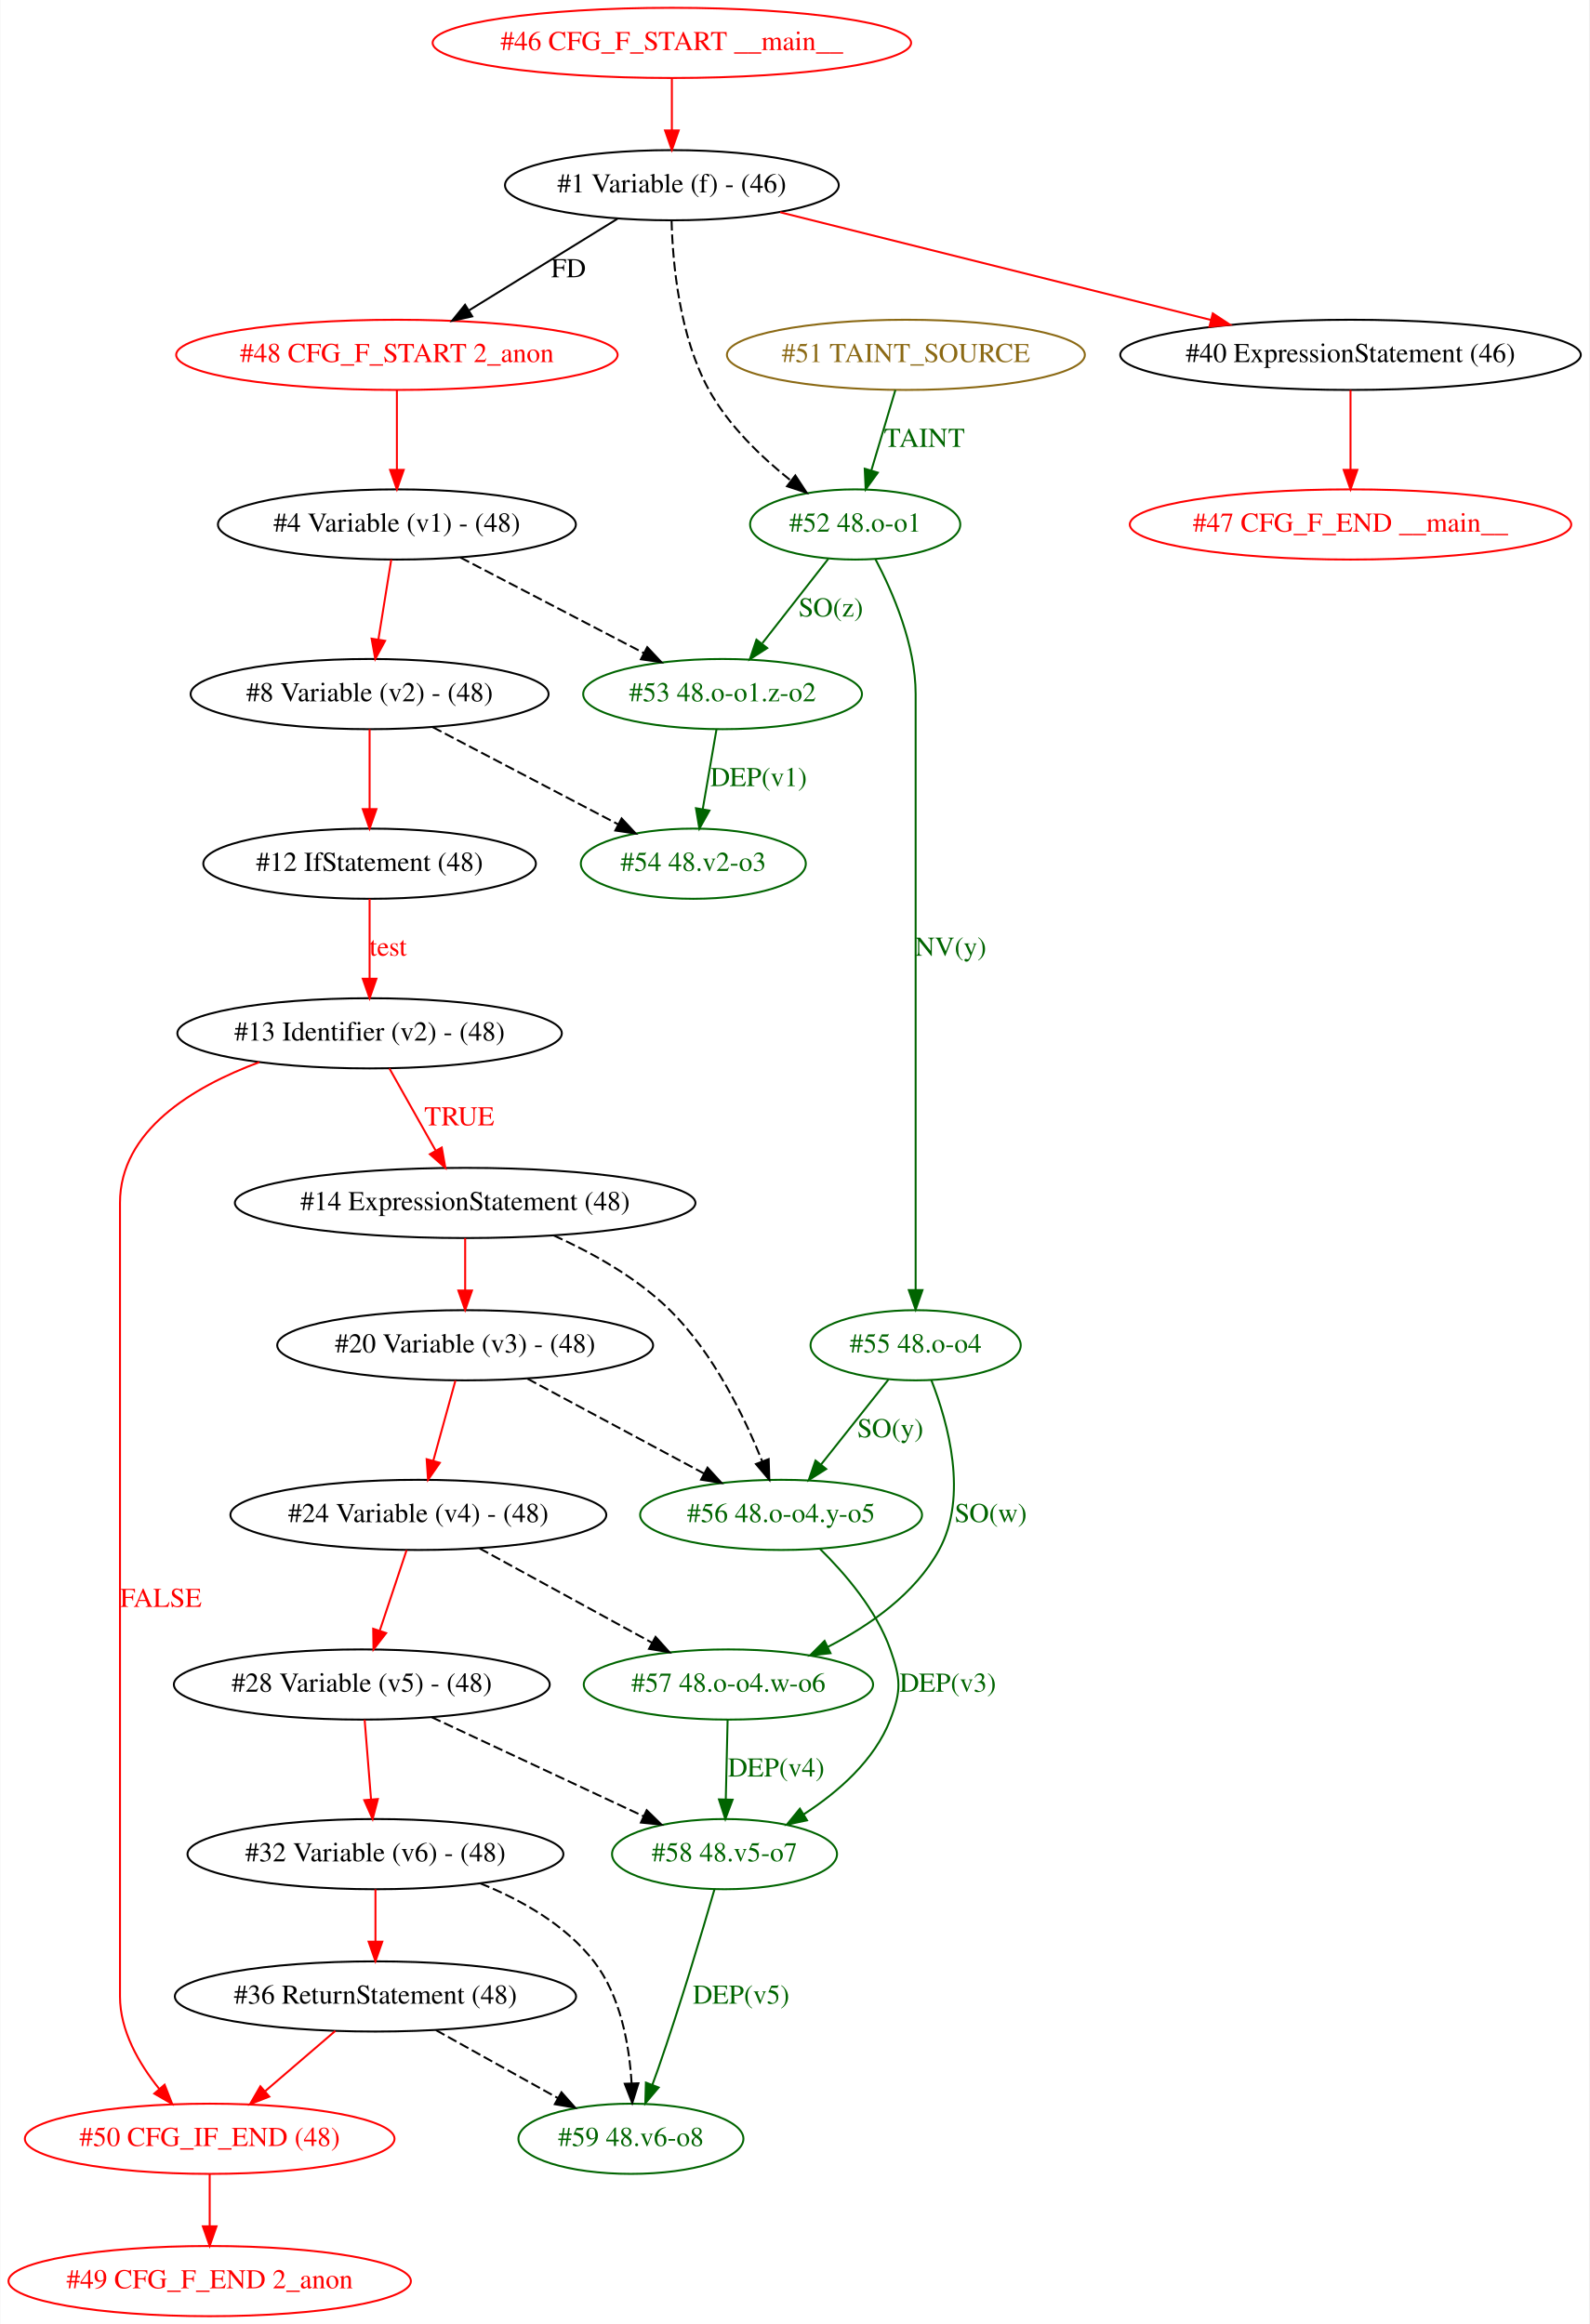
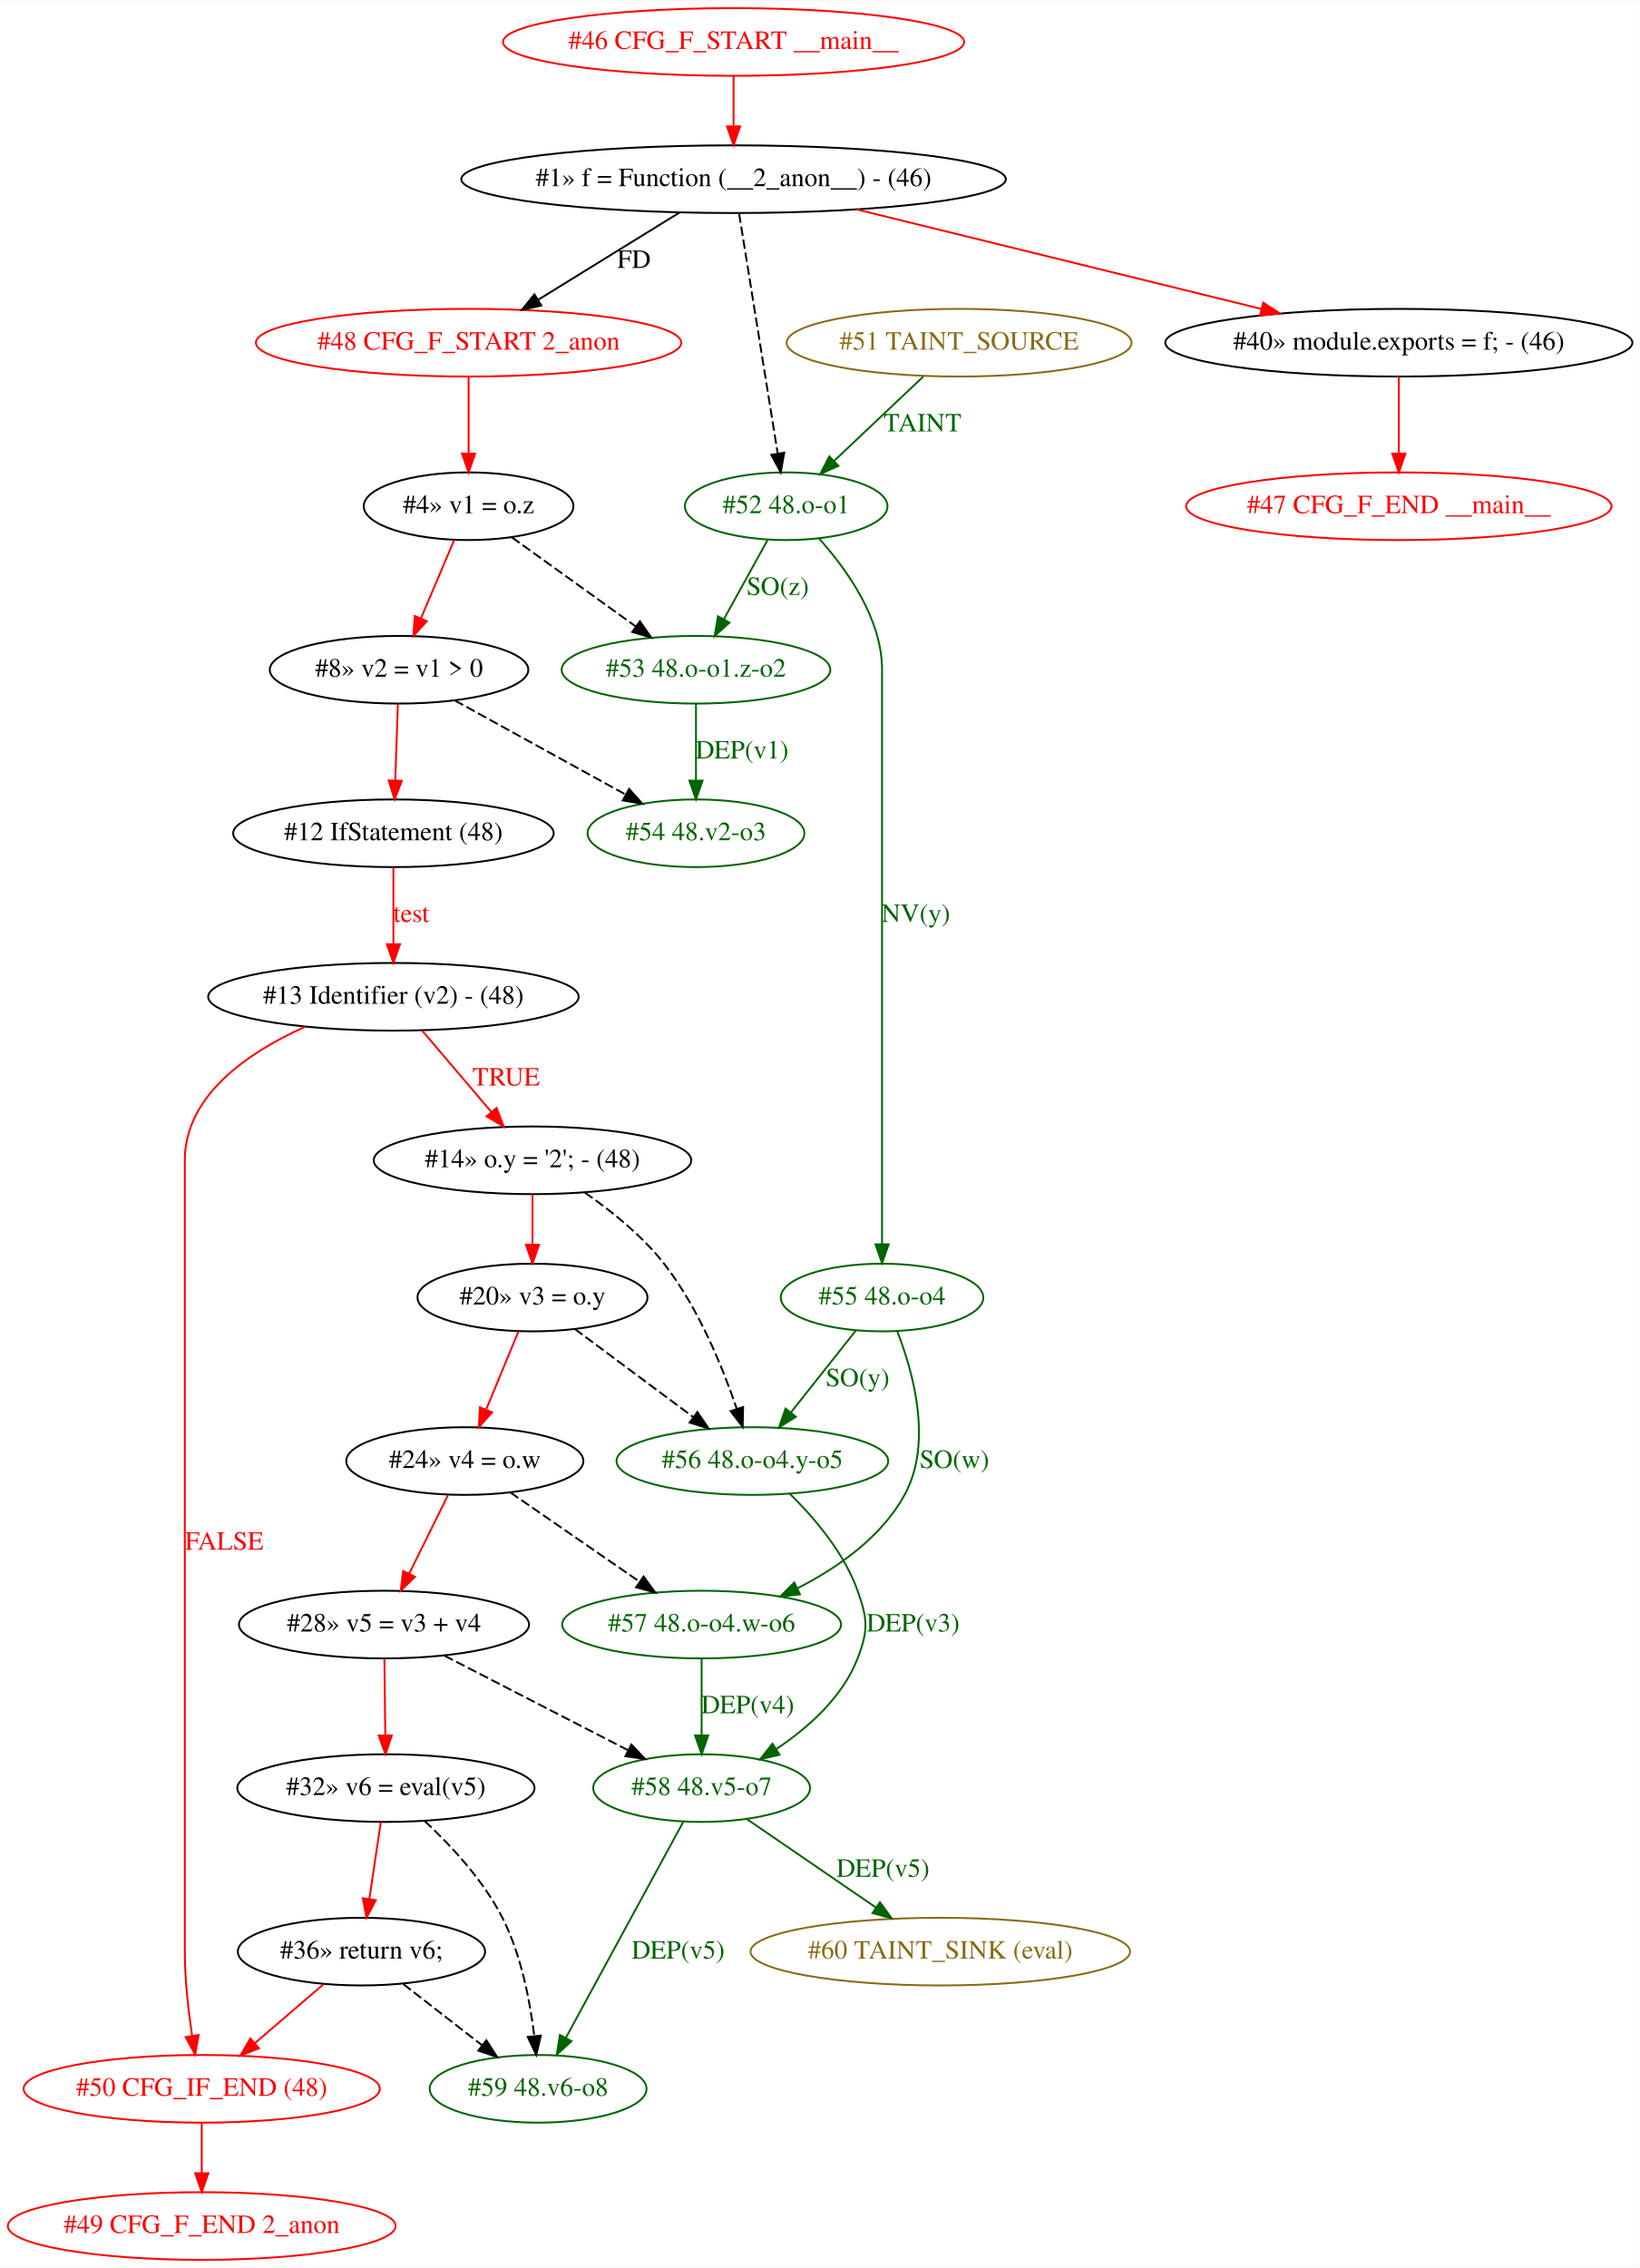
- <svg xmlns="http://www.w3.org/2000/svg" width="815pt" height="1192pt" viewBox="0.00 0.00 814.63 1192.00">
-   <g id="graph0" class="graph" transform="scale(1 1) rotate(0) translate(4 1188)">
-     <polygon fill="#ffffff" stroke="transparent" points="-4,4 -4,-1188 810.63,-1188 810.63,4 -4,4" />
+ <svg xmlns="http://www.w3.org/2000/svg" width="872pt" height="1206pt" viewBox="0.00 0.00 872.48 1206.00">
+   <g id="graph0" class="graph" transform="scale(1 1) rotate(0) translate(4 1202)">
+     <polygon fill="#ffffff" stroke="transparent" points="-4,4 -4,-1202 868.48,-1202 868.48,4 -4,4" />
    <g id="node1" class="node">
-       <ellipse fill="none" stroke="#ff0000" cx="340.341" cy="-1166" rx="122.678" ry="18" />
-       <text text-anchor="middle" x="340.341" y="-1162.3" font-family="Times,serif" font-size="14.00" fill="#ff0000">#46 CFG_F_START __main__</text>
+       <ellipse fill="none" stroke="#ff0000" cx="386.341" cy="-1180" rx="122.678" ry="18" />
+       <text text-anchor="middle" x="386.341" y="-1176.3" font-family="Times,serif" font-size="14.00" fill="#ff0000">#46 CFG_F_START __main__</text>
    </g>
    <g id="node2" class="node">
-       <ellipse fill="none" stroke="#000000" cx="340.341" cy="-1093" rx="85.585" ry="18" />
-       <text text-anchor="middle" x="340.341" y="-1089.3" font-family="Times,serif" font-size="14.00" fill="#000000">#1 Variable (f) - (46)</text>
+       <ellipse fill="none" stroke="#000000" cx="386.341" cy="-1107" rx="144.874" ry="18" />
+       <text text-anchor="middle" x="386.341" y="-1103.3" font-family="Times,serif" font-size="14.00" fill="#000000">#1» f = Function (__2_anon__) - (46)</text>
    </g>
    <g id="edge1" class="edge">
-       <path fill="none" stroke="#ff0000" d="M340.341,-1147.955C340.341,-1139.883 340.341,-1130.176 340.341,-1121.182" />
-       <polygon fill="#ff0000" stroke="#ff0000" points="343.841,-1121.09 340.341,-1111.09 336.841,-1121.09 343.841,-1121.09" />
+       <path fill="none" stroke="#ff0000" d="M386.341,-1161.955C386.341,-1153.883 386.341,-1144.176 386.341,-1135.182" />
+       <polygon fill="#ff0000" stroke="#ff0000" points="389.841,-1135.09 386.341,-1125.09 382.841,-1135.09 389.841,-1135.09" />
    </g>
    <g id="node3" class="node">
-       <ellipse fill="none" stroke="#ff0000" cx="199.341" cy="-1006" rx="113.18" ry="18" />
-       <text text-anchor="middle" x="199.341" y="-1002.3" font-family="Times,serif" font-size="14.00" fill="#ff0000">#48 CFG_F_START 2_anon</text>
+       <ellipse fill="none" stroke="#ff0000" cx="245.341" cy="-1020" rx="113.18" ry="18" />
+       <text text-anchor="middle" x="245.341" y="-1016.3" font-family="Times,serif" font-size="14.00" fill="#ff0000">#48 CFG_F_START 2_anon</text>
    </g>
    <g id="edge4" class="edge">
-       <path fill="none" stroke="#000000" d="M312.484,-1075.812C290.707,-1062.375 260.235,-1043.573 236.401,-1028.867" />
-       <polygon fill="#000000" stroke="#000000" points="237.971,-1025.723 227.623,-1023.451 234.295,-1031.68 237.971,-1025.723" />
-       <text text-anchor="middle" x="287.341" y="-1045.8" font-family="Times,serif" font-size="14.00" fill="#000000">FD</text>
+       <path fill="none" stroke="#000000" d="M357.467,-1089.184C335.749,-1075.784 305.819,-1057.316 282.344,-1042.832" />
+       <polygon fill="#000000" stroke="#000000" points="284.042,-1039.767 273.694,-1037.495 280.367,-1045.724 284.042,-1039.767" />
+       <text text-anchor="middle" x="333.341" y="-1059.8" font-family="Times,serif" font-size="14.00" fill="#000000">FD</text>
    </g>
    <g id="node6" class="node">
-       <ellipse fill="none" stroke="#006400" cx="434.341" cy="-919" rx="53.891" ry="18" />
-       <text text-anchor="middle" x="434.341" y="-915.3" font-family="Times,serif" font-size="14.00" fill="#006400">#52 48.o-o1</text>
+       <ellipse fill="none" stroke="#006400" cx="414.341" cy="-933" rx="53.891" ry="18" />
+       <text text-anchor="middle" x="414.341" y="-929.3" font-family="Times,serif" font-size="14.00" fill="#006400">#52 48.o-o1</text>
    </g>
    <g id="edge6" class="edge">
-       <path fill="none" stroke="#000000" stroke-dasharray="5,2" d="M340.193,-1074.754C340.762,-1052.841 344.159,-1015.592 359.341,-988 369.416,-969.689 386.162,-953.585 401.277,-941.551" />
-       <polygon fill="#000000" stroke="#000000" points="403.639,-944.151 409.454,-935.295 399.385,-938.591 403.639,-944.151" />
+       <path fill="none" stroke="#000000" stroke-dasharray="5,2" d="M389.284,-1088.708C394.171,-1058.344 403.99,-997.323 409.779,-961.346" />
+       <polygon fill="#000000" stroke="#000000" points="413.303,-961.476 411.437,-951.047 406.392,-960.364 413.303,-961.476" />
    </g>
    <g id="node7" class="node">
-       <ellipse fill="none" stroke="#000000" cx="688.341" cy="-1006" rx="118.079" ry="18" />
-       <text text-anchor="middle" x="688.341" y="-1002.3" font-family="Times,serif" font-size="14.00" fill="#000000">#40 ExpressionStatement (46)</text>
+       <ellipse fill="none" stroke="#000000" cx="740.341" cy="-1020" rx="124.278" ry="18" />
+       <text text-anchor="middle" x="740.341" y="-1016.3" font-family="Times,serif" font-size="14.00" fill="#000000">#40» module.exports = f; - (46)</text>
    </g>
    <g id="edge5" class="edge">
-       <path fill="none" stroke="#ff0000" d="M395.867,-1079.118C455.735,-1064.151 551.238,-1040.276 616.72,-1023.905" />
-       <polygon fill="#ff0000" stroke="#ff0000" points="617.705,-1027.267 626.558,-1021.446 616.007,-1020.476 617.705,-1027.267" />
+       <path fill="none" stroke="#ff0000" d="M452.096,-1090.84C513.115,-1075.844 603.798,-1053.557 667.105,-1037.999" />
+       <polygon fill="#ff0000" stroke="#ff0000" points="668.146,-1041.347 677.022,-1035.562 666.475,-1034.549 668.146,-1041.347" />
    </g>
    <g id="node4" class="node">
-       <ellipse fill="none" stroke="#000000" cx="199.341" cy="-919" rx="91.784" ry="18" />
-       <text text-anchor="middle" x="199.341" y="-915.3" font-family="Times,serif" font-size="14.00" fill="#000000">#4 Variable (v1) - (48)</text>
+       <ellipse fill="none" stroke="#000000" cx="245.341" cy="-933" rx="55.79" ry="18" />
+       <text text-anchor="middle" x="245.341" y="-929.3" font-family="Times,serif" font-size="14.00" fill="#000000">#4» v1 = o.z</text>
    </g>
    <g id="edge2" class="edge">
-       <path fill="none" stroke="#ff0000" d="M199.341,-987.973C199.341,-976.192 199.341,-960.561 199.341,-947.158" />
-       <polygon fill="#ff0000" stroke="#ff0000" points="202.841,-947.003 199.341,-937.003 195.841,-947.003 202.841,-947.003" />
+       <path fill="none" stroke="#ff0000" d="M245.341,-1001.973C245.341,-990.192 245.341,-974.561 245.341,-961.158" />
+       <polygon fill="#ff0000" stroke="#ff0000" points="248.841,-961.003 245.341,-951.003 241.841,-961.003 248.841,-961.003" />
    </g>
    <g id="node8" class="node">
-       <ellipse fill="none" stroke="#000000" cx="185.341" cy="-832" rx="91.784" ry="18" />
-       <text text-anchor="middle" x="185.341" y="-828.3" font-family="Times,serif" font-size="14.00" fill="#000000">#8 Variable (v2) - (48)</text>
+       <ellipse fill="none" stroke="#000000" cx="208.341" cy="-846" rx="68.788" ry="18" />
+       <text text-anchor="middle" x="208.341" y="-842.3" font-family="Times,serif" font-size="14.00" fill="#000000">#8» v2 = v1 &gt; 0</text>
    </g>
    <g id="edge7" class="edge">
-       <path fill="none" stroke="#ff0000" d="M196.44,-900.973C194.544,-889.192 192.029,-873.561 189.872,-860.158" />
-       <polygon fill="#ff0000" stroke="#ff0000" points="193.282,-859.32 188.238,-850.003 186.371,-860.432 193.282,-859.32" />
+       <path fill="none" stroke="#ff0000" d="M237.674,-914.973C232.565,-902.958 225.752,-886.94 219.979,-873.365" />
+       <polygon fill="#ff0000" stroke="#ff0000" points="223.132,-871.836 215.997,-864.003 216.69,-874.576 223.132,-871.836" />
    </g>
    <g id="node9" class="node">
-       <ellipse fill="none" stroke="#006400" cx="366.341" cy="-832" rx="71.487" ry="18" />
-       <text text-anchor="middle" x="366.341" y="-828.3" font-family="Times,serif" font-size="14.00" fill="#006400">#53 48.o-o1.z-o2</text>
+       <ellipse fill="none" stroke="#006400" cx="366.341" cy="-846" rx="71.487" ry="18" />
+       <text text-anchor="middle" x="366.341" y="-842.3" font-family="Times,serif" font-size="14.00" fill="#006400">#53 48.o-o1.z-o2</text>
    </g>
    <g id="edge8" class="edge">
-       <path fill="none" stroke="#000000" stroke-dasharray="5,2" d="M231.937,-902.019C258.831,-888.008 297.12,-868.061 325.955,-853.039" />
-       <polygon fill="#000000" stroke="#000000" points="327.707,-856.073 334.959,-848.349 324.473,-849.865 327.707,-856.073" />
+       <path fill="none" stroke="#000000" stroke-dasharray="5,2" d="M268.385,-916.431C287.067,-902.999 313.605,-883.917 334.348,-869.003" />
+       <polygon fill="#000000" stroke="#000000" points="336.48,-871.781 342.556,-863.102 332.393,-866.098 336.48,-871.781" />
    </g>
    <g id="node5" class="node">
-       <ellipse fill="none" stroke="#8b6914" cx="460.341" cy="-1006" rx="91.784" ry="18" />
-       <text text-anchor="middle" x="460.341" y="-1002.3" font-family="Times,serif" font-size="14.00" fill="#8b6914">#51 TAINT_SOURCE</text>
+       <ellipse fill="none" stroke="#8b6914" cx="506.341" cy="-1020" rx="91.784" ry="18" />
+       <text text-anchor="middle" x="506.341" y="-1016.3" font-family="Times,serif" font-size="14.00" fill="#8b6914">#51 TAINT_SOURCE</text>
    </g>
    <g id="edge3" class="edge">
-       <path fill="none" stroke="#006400" d="M454.954,-987.973C451.398,-976.075 446.669,-960.251 442.637,-946.761" />
-       <polygon fill="#006400" stroke="#006400" points="445.938,-945.582 439.721,-937.003 439.231,-947.587 445.938,-945.582" />
-       <text text-anchor="middle" x="469.841" y="-958.8" font-family="Times,serif" font-size="14.00" fill="#006400">TAINT</text>
+       <path fill="none" stroke="#006400" d="M487.278,-1001.973C473.564,-989.004 454.917,-971.371 439.91,-957.18" />
+       <polygon fill="#006400" stroke="#006400" points="442.111,-954.443 432.44,-950.115 437.301,-959.529 442.111,-954.443" />
+       <text text-anchor="middle" x="486.841" y="-972.8" font-family="Times,serif" font-size="14.00" fill="#006400">TAINT</text>
    </g>
    <g id="edge9" class="edge">
-       <path fill="none" stroke="#006400" d="M420.58,-901.394C410.874,-888.977 397.709,-872.133 386.78,-858.15" />
-       <polygon fill="#006400" stroke="#006400" points="389.23,-855.602 380.315,-849.878 383.715,-859.912 389.23,-855.602" />
-       <text text-anchor="middle" x="421.841" y="-871.8" font-family="Times,serif" font-size="14.00" fill="#006400">SO(z)</text>
+       <path fill="none" stroke="#006400" d="M404.395,-914.973C397.702,-902.842 388.757,-886.629 381.221,-872.97" />
+       <polygon fill="#006400" stroke="#006400" points="384.169,-871.068 376.274,-864.003 378.04,-874.45 384.169,-871.068" />
+       <text text-anchor="middle" x="409.841" y="-885.8" font-family="Times,serif" font-size="14.00" fill="#006400">SO(z)</text>
    </g>
    <g id="node10" class="node">
-       <ellipse fill="none" stroke="#006400" cx="465.341" cy="-498" rx="53.891" ry="18" />
-       <text text-anchor="middle" x="465.341" y="-494.3" font-family="Times,serif" font-size="14.00" fill="#006400">#55 48.o-o4</text>
+       <ellipse fill="none" stroke="#006400" cx="465.341" cy="-512" rx="53.891" ry="18" />
+       <text text-anchor="middle" x="465.341" y="-508.3" font-family="Times,serif" font-size="14.00" fill="#006400">#55 48.o-o4</text>
    </g>
    <g id="edge10" class="edge">
-       <path fill="none" stroke="#006400" d="M444.663,-901.325C453.681,-884.192 465.341,-857.174 465.341,-832 465.341,-832 465.341,-832 465.341,-571 465.341,-556.3 465.341,-539.934 465.341,-526.43" />
-       <polygon fill="#006400" stroke="#006400" points="468.841,-526.3 465.341,-516.3 461.841,-526.3 468.841,-526.3" />
-       <text text-anchor="middle" x="483.341" y="-697.8" font-family="Times,serif" font-size="14.00" fill="#006400">NV(y)</text>
+       <path fill="none" stroke="#006400" d="M431.892,-915.732C446.645,-899.307 465.341,-873.138 465.341,-846 465.341,-846 465.341,-846 465.341,-585 465.341,-570.3 465.341,-553.934 465.341,-540.43" />
+       <polygon fill="#006400" stroke="#006400" points="468.841,-540.3 465.341,-530.3 461.841,-540.3 468.841,-540.3" />
+       <text text-anchor="middle" x="483.341" y="-711.8" font-family="Times,serif" font-size="14.00" fill="#006400">NV(y)</text>
    </g>
    <g id="node11" class="node">
-       <ellipse fill="none" stroke="#ff0000" cx="688.341" cy="-919" rx="113.18" ry="18" />
-       <text text-anchor="middle" x="688.341" y="-915.3" font-family="Times,serif" font-size="14.00" fill="#ff0000">#47 CFG_F_END __main__</text>
+       <ellipse fill="none" stroke="#ff0000" cx="740.341" cy="-933" rx="113.18" ry="18" />
+       <text text-anchor="middle" x="740.341" y="-929.3" font-family="Times,serif" font-size="14.00" fill="#ff0000">#47 CFG_F_END __main__</text>
    </g>
    <g id="edge11" class="edge">
-       <path fill="none" stroke="#ff0000" d="M688.341,-987.973C688.341,-976.192 688.341,-960.561 688.341,-947.158" />
-       <polygon fill="#ff0000" stroke="#ff0000" points="691.841,-947.003 688.341,-937.003 684.841,-947.003 691.841,-947.003" />
+       <path fill="none" stroke="#ff0000" d="M740.341,-1001.973C740.341,-990.192 740.341,-974.561 740.341,-961.158" />
+       <polygon fill="#ff0000" stroke="#ff0000" points="743.841,-961.003 740.341,-951.003 736.841,-961.003 743.841,-961.003" />
    </g>
    <g id="node12" class="node">
-       <ellipse fill="none" stroke="#000000" cx="185.341" cy="-745" rx="85.285" ry="18" />
-       <text text-anchor="middle" x="185.341" y="-741.3" font-family="Times,serif" font-size="14.00" fill="#000000">#12 IfStatement (48)</text>
+       <ellipse fill="none" stroke="#000000" cx="205.341" cy="-759" rx="85.285" ry="18" />
+       <text text-anchor="middle" x="205.341" y="-755.3" font-family="Times,serif" font-size="14.00" fill="#000000">#12 IfStatement (48)</text>
    </g>
    <g id="edge12" class="edge">
-       <path fill="none" stroke="#ff0000" d="M185.341,-813.973C185.341,-802.192 185.341,-786.561 185.341,-773.158" />
-       <polygon fill="#ff0000" stroke="#ff0000" points="188.841,-773.003 185.341,-763.003 181.841,-773.003 188.841,-773.003" />
+       <path fill="none" stroke="#ff0000" d="M207.719,-827.973C207.313,-816.192 206.774,-800.561 206.312,-787.158" />
+       <polygon fill="#ff0000" stroke="#ff0000" points="209.804,-786.877 205.962,-777.003 202.808,-787.118 209.804,-786.877" />
    </g>
    <g id="node13" class="node">
-       <ellipse fill="none" stroke="#006400" cx="351.341" cy="-745" rx="57.69" ry="18" />
-       <text text-anchor="middle" x="351.341" y="-741.3" font-family="Times,serif" font-size="14.00" fill="#006400">#54 48.v2-o3</text>
+       <ellipse fill="none" stroke="#006400" cx="366.341" cy="-759" rx="57.69" ry="18" />
+       <text text-anchor="middle" x="366.341" y="-755.3" font-family="Times,serif" font-size="14.00" fill="#006400">#54 48.v2-o3</text>
    </g>
    <g id="edge13" class="edge">
-       <path fill="none" stroke="#000000" stroke-dasharray="5,2" d="M217.741,-815.019C244.986,-800.74 283.993,-780.297 312.829,-765.184" />
-       <polygon fill="#000000" stroke="#000000" points="314.574,-768.221 321.807,-760.479 311.325,-762.021 314.574,-768.221" />
+       <path fill="none" stroke="#000000" stroke-dasharray="5,2" d="M238.059,-829.636C263.76,-815.485 301.046,-794.954 328.802,-779.67" />
+       <polygon fill="#000000" stroke="#000000" points="330.748,-782.594 337.82,-774.705 327.372,-776.462 330.748,-782.594" />
    </g>
    <g id="edge14" class="edge">
-       <path fill="none" stroke="#006400" d="M363.233,-813.973C361.202,-802.192 358.507,-786.561 356.196,-773.158" />
-       <polygon fill="#006400" stroke="#006400" points="359.593,-772.263 354.445,-763.003 352.695,-773.453 359.593,-772.263" />
-       <text text-anchor="middle" x="384.841" y="-784.8" font-family="Times,serif" font-size="14.00" fill="#006400">DEP(v1)</text>
+       <path fill="none" stroke="#006400" d="M366.341,-827.973C366.341,-816.192 366.341,-800.561 366.341,-787.158" />
+       <polygon fill="#006400" stroke="#006400" points="369.841,-787.003 366.341,-777.003 362.841,-787.003 369.841,-787.003" />
+       <text text-anchor="middle" x="390.841" y="-798.8" font-family="Times,serif" font-size="14.00" fill="#006400">DEP(v1)</text>
    </g>
    <g id="node14" class="node">
-       <ellipse fill="none" stroke="#006400" cx="396.341" cy="-411" rx="72.287" ry="18" />
-       <text text-anchor="middle" x="396.341" y="-407.3" font-family="Times,serif" font-size="14.00" fill="#006400">#56 48.o-o4.y-o5</text>
+       <ellipse fill="none" stroke="#006400" cx="396.341" cy="-425" rx="72.287" ry="18" />
+       <text text-anchor="middle" x="396.341" y="-421.3" font-family="Times,serif" font-size="14.00" fill="#006400">#56 48.o-o4.y-o5</text>
    </g>
    <g id="edge15" class="edge">
-       <path fill="none" stroke="#006400" d="M451.378,-480.394C441.436,-467.86 427.918,-450.815 416.767,-436.755" />
-       <polygon fill="#006400" stroke="#006400" points="419.476,-434.538 410.52,-428.878 413.992,-438.888 419.476,-434.538" />
-       <text text-anchor="middle" x="452.341" y="-450.8" font-family="Times,serif" font-size="14.00" fill="#006400">SO(y)</text>
+       <path fill="none" stroke="#006400" d="M451.378,-494.394C441.436,-481.86 427.918,-464.815 416.767,-450.755" />
+       <polygon fill="#006400" stroke="#006400" points="419.476,-448.538 410.52,-442.878 413.992,-452.888 419.476,-448.538" />
+       <text text-anchor="middle" x="452.341" y="-464.8" font-family="Times,serif" font-size="14.00" fill="#006400">SO(y)</text>
    </g>
    <g id="node15" class="node">
-       <ellipse fill="none" stroke="#006400" cx="369.341" cy="-324" rx="74.187" ry="18" />
-       <text text-anchor="middle" x="369.341" y="-320.3" font-family="Times,serif" font-size="14.00" fill="#006400">#57 48.o-o4.w-o6</text>
+       <ellipse fill="none" stroke="#006400" cx="369.341" cy="-338" rx="74.187" ry="18" />
+       <text text-anchor="middle" x="369.341" y="-334.3" font-family="Times,serif" font-size="14.00" fill="#006400">#57 48.o-o4.w-o6</text>
    </g>
    <g id="edge16" class="edge">
-       <path fill="none" stroke="#006400" d="M473.416,-480.061C481.996,-458.122 492.414,-420.517 477.341,-393 465.041,-370.547 441.98,-354.338 420.316,-343.296" />
-       <polygon fill="#006400" stroke="#006400" points="421.68,-340.069 411.153,-338.878 418.64,-346.374 421.68,-340.069" />
-       <text text-anchor="middle" x="503.841" y="-407.3" font-family="Times,serif" font-size="14.00" fill="#006400">SO(w)</text>
+       <path fill="none" stroke="#006400" d="M473.416,-494.061C481.996,-472.122 492.414,-434.517 477.341,-407 465.041,-384.547 441.98,-368.338 420.316,-357.296" />
+       <polygon fill="#006400" stroke="#006400" points="421.68,-354.069 411.153,-352.878 418.64,-360.374 421.68,-354.069" />
+       <text text-anchor="middle" x="503.841" y="-421.3" font-family="Times,serif" font-size="14.00" fill="#006400">SO(w)</text>
    </g>
    <g id="node16" class="node">
-       <ellipse fill="none" stroke="#000000" cx="185.341" cy="-658" rx="98.583" ry="18" />
-       <text text-anchor="middle" x="185.341" y="-654.3" font-family="Times,serif" font-size="14.00" fill="#000000">#13 Identifier (v2) - (48)</text>
+       <ellipse fill="none" stroke="#000000" cx="205.341" cy="-672" rx="98.583" ry="18" />
+       <text text-anchor="middle" x="205.341" y="-668.3" font-family="Times,serif" font-size="14.00" fill="#000000">#13 Identifier (v2) - (48)</text>
    </g>
    <g id="edge17" class="edge">
-       <path fill="none" stroke="#ff0000" d="M185.341,-726.973C185.341,-715.192 185.341,-699.561 185.341,-686.158" />
-       <polygon fill="#ff0000" stroke="#ff0000" points="188.841,-686.003 185.341,-676.003 181.841,-686.003 188.841,-686.003" />
-       <text text-anchor="middle" x="194.841" y="-697.8" font-family="Times,serif" font-size="14.00" fill="#ff0000">test</text>
+       <path fill="none" stroke="#ff0000" d="M205.341,-740.973C205.341,-729.192 205.341,-713.561 205.341,-700.158" />
+       <polygon fill="#ff0000" stroke="#ff0000" points="208.841,-700.003 205.341,-690.003 201.841,-700.003 208.841,-700.003" />
+       <text text-anchor="middle" x="214.841" y="-711.8" font-family="Times,serif" font-size="14.00" fill="#ff0000">test</text>
    </g>
    <g id="node17" class="node">
-       <ellipse fill="none" stroke="#006400" cx="367.341" cy="-237" rx="57.69" ry="18" />
-       <text text-anchor="middle" x="367.341" y="-233.3" font-family="Times,serif" font-size="14.00" fill="#006400">#58 48.v5-o7</text>
+       <ellipse fill="none" stroke="#006400" cx="369.341" cy="-251" rx="57.69" ry="18" />
+       <text text-anchor="middle" x="369.341" y="-247.3" font-family="Times,serif" font-size="14.00" fill="#006400">#58 48.v5-o7</text>
    </g>
    <g id="edge18" class="edge">
-       <path fill="none" stroke="#006400" d="M416.248,-393.601C429.278,-380.816 445.171,-362.211 452.341,-342 457.69,-326.921 458.11,-320.923 452.341,-306 444.272,-285.128 425.646,-268.86 407.881,-257.376" />
-       <polygon fill="#006400" stroke="#006400" points="409.638,-254.347 399.279,-252.123 405.99,-260.322 409.638,-254.347" />
-       <text text-anchor="middle" x="481.841" y="-320.3" font-family="Times,serif" font-size="14.00" fill="#006400">DEP(v3)</text>
+       <path fill="none" stroke="#006400" d="M416.248,-407.601C429.278,-394.816 445.171,-376.211 452.341,-356 457.69,-340.921 458.11,-334.923 452.341,-320 444.458,-299.609 426.522,-283.474 409.334,-271.95" />
+       <polygon fill="#006400" stroke="#006400" points="410.793,-268.731 400.47,-266.345 407.052,-274.648 410.793,-268.731" />
+       <text text-anchor="middle" x="481.841" y="-334.3" font-family="Times,serif" font-size="14.00" fill="#006400">DEP(v3)</text>
    </g>
    <g id="edge19" class="edge">
-       <path fill="none" stroke="#006400" d="M368.926,-305.974C368.656,-294.192 368.296,-278.561 367.988,-265.158" />
-       <polygon fill="#006400" stroke="#006400" points="371.484,-264.92 367.755,-255.003 364.486,-265.081 371.484,-264.92" />
-       <text text-anchor="middle" x="393.841" y="-276.8" font-family="Times,serif" font-size="14.00" fill="#006400">DEP(v4)</text>
+       <path fill="none" stroke="#006400" d="M369.341,-319.974C369.341,-308.192 369.341,-292.561 369.341,-279.158" />
+       <polygon fill="#006400" stroke="#006400" points="372.841,-279.003 369.341,-269.003 365.841,-279.003 372.841,-279.003" />
+       <text text-anchor="middle" x="393.841" y="-290.8" font-family="Times,serif" font-size="14.00" fill="#006400">DEP(v4)</text>
    </g>
    <g id="node18" class="node">
-       <ellipse fill="none" stroke="#000000" cx="234.341" cy="-571" rx="118.079" ry="18" />
-       <text text-anchor="middle" x="234.341" y="-567.3" font-family="Times,serif" font-size="14.00" fill="#000000">#14 ExpressionStatement (48)</text>
+       <ellipse fill="none" stroke="#000000" cx="279.341" cy="-585" rx="84.485" ry="18" />
+       <text text-anchor="middle" x="279.341" y="-581.3" font-family="Times,serif" font-size="14.00" fill="#000000">#14» o.y = '2'; - (48)</text>
    </g>
    <g id="edge20" class="edge">
-       <path fill="none" stroke="#ff0000" d="M195.494,-639.973C202.327,-627.842 211.458,-611.629 219.151,-597.97" />
-       <polygon fill="#ff0000" stroke="#ff0000" points="222.343,-599.434 224.201,-589.003 216.244,-595.999 222.343,-599.434" />
-       <text text-anchor="middle" x="231.341" y="-610.8" font-family="Times,serif" font-size="14.00" fill="#ff0000">TRUE</text>
+       <path fill="none" stroke="#ff0000" d="M220.674,-653.973C231.29,-641.492 245.582,-624.69 257.401,-610.794" />
+       <polygon fill="#ff0000" stroke="#ff0000" points="260.215,-612.888 264.028,-603.003 254.882,-608.353 260.215,-612.888" />
+       <text text-anchor="middle" x="265.341" y="-624.8" font-family="Times,serif" font-size="14.00" fill="#ff0000">TRUE</text>
    </g>
    <g id="node19" class="node">
      <ellipse fill="none" stroke="#ff0000" cx="103.341" cy="-91" rx="94.783" ry="18" />
      <text text-anchor="middle" x="103.341" y="-87.3" font-family="Times,serif" font-size="14.00" fill="#ff0000">#50 CFG_IF_END (48)</text>
    </g>
    <g id="edge21" class="edge">
-       <path fill="none" stroke="#ff0000" d="M128.826,-643.221C94.536,-630.464 57.341,-608.08 57.341,-571 57.341,-571 57.341,-571 57.341,-164 57.341,-146.385 67.047,-129.549 77.542,-116.494" />
-       <polygon fill="#ff0000" stroke="#ff0000" points="80.225,-118.742 84.099,-108.881 74.921,-114.174 80.225,-118.742" />
-       <text text-anchor="middle" x="78.341" y="-363.8" font-family="Times,serif" font-size="14.00" fill="#ff0000">FALSE</text>
+       <path fill="none" stroke="#ff0000" d="M158.267,-656.004C128.014,-642.409 94.341,-619.523 94.341,-585 94.341,-585 94.341,-585 94.341,-164 94.341,-149.188 96.189,-132.812 98.21,-119.33" />
+       <polygon fill="#ff0000" stroke="#ff0000" points="101.703,-119.653 99.835,-109.224 94.791,-118.541 101.703,-119.653" />
+       <text text-anchor="middle" x="115.341" y="-377.8" font-family="Times,serif" font-size="14.00" fill="#ff0000">FALSE</text>
    </g>
    <g id="node20" class="node">
-       <ellipse fill="none" stroke="#006400" cx="319.341" cy="-91" rx="57.69" ry="18" />
-       <text text-anchor="middle" x="319.341" y="-87.3" font-family="Times,serif" font-size="14.00" fill="#006400">#59 48.v6-o8</text>
+       <ellipse fill="none" stroke="#006400" cx="282.341" cy="-91" rx="57.69" ry="18" />
+       <text text-anchor="middle" x="282.341" y="-87.3" font-family="Times,serif" font-size="14.00" fill="#006400">#59 48.v6-o8</text>
    </g>
    <g id="edge22" class="edge">
-       <path fill="none" stroke="#006400" d="M362.194,-218.963C355.847,-197.067 344.523,-159.088 333.341,-127 332.389,-124.269 331.361,-121.437 330.309,-118.615" />
-       <polygon fill="#006400" stroke="#006400" points="333.557,-117.311 326.716,-109.221 327.019,-119.811 333.557,-117.311" />
-       <text text-anchor="middle" x="375.841" y="-160.3" font-family="Times,serif" font-size="14.00" fill="#006400">DEP(v5)</text>
+       <path fill="none" stroke="#006400" d="M359.53,-232.957C344.322,-204.989 314.959,-150.988 297.158,-118.25" />
+       <polygon fill="#006400" stroke="#006400" points="300.101,-116.336 292.249,-109.223 293.952,-119.68 300.101,-116.336" />
+       <text text-anchor="middle" x="356.841" y="-160.3" font-family="Times,serif" font-size="14.00" fill="#006400">DEP(v5)</text>
+     </g>
+     <g id="node21" class="node">
+       <ellipse fill="none" stroke="#8b6914" cx="496.341" cy="-164" rx="100.983" ry="18" />
+       <text text-anchor="middle" x="496.341" y="-160.3" font-family="Times,serif" font-size="14.00" fill="#8b6914">#60 TAINT_SINK (eval)</text>
+     </g>
+     <g id="edge23" class="edge">
+       <path fill="none" stroke="#006400" d="M393.527,-234.431C412.969,-221.113 440.517,-202.242 462.204,-187.385" />
+       <polygon fill="#006400" stroke="#006400" points="464.226,-190.242 470.498,-181.703 460.27,-184.467 464.226,-190.242" />
+       <text text-anchor="middle" x="465.841" y="-203.8" font-family="Times,serif" font-size="14.00" fill="#006400">DEP(v5)</text>
+     </g>
+     <g id="edge25" class="edge">
+       <path fill="none" stroke="#000000" stroke-dasharray="5,2" d="M307.263,-567.784C321.296,-558.051 337.738,-544.863 349.341,-530 367.566,-506.655 380.447,-475.124 388.06,-452.724" />
+       <polygon fill="#000000" stroke="#000000" points="391.414,-453.729 391.188,-443.137 384.759,-451.558 391.414,-453.729" />
+     </g>
+     <g id="node22" class="node">
+       <ellipse fill="none" stroke="#000000" cx="279.341" cy="-512" rx="61.189" ry="18" />
+       <text text-anchor="middle" x="279.341" y="-508.3" font-family="Times,serif" font-size="14.00" fill="#000000">#20» v3 = o.y</text>
    </g>
    <g id="edge24" class="edge">
-       <path fill="none" stroke="#000000" stroke-dasharray="5,2" d="M279.732,-554.323C299.781,-545.284 322.557,-532.537 339.341,-516 361.607,-494.062 377.411,-461.567 386.644,-438.546" />
-       <polygon fill="#000000" stroke="#000000" points="389.988,-439.603 390.312,-429.013 383.454,-437.089 389.988,-439.603" />
-     </g>
-     <g id="node21" class="node">
-       <ellipse fill="none" stroke="#000000" cx="234.341" cy="-498" rx="96.383" ry="18" />
-       <text text-anchor="middle" x="234.341" y="-494.3" font-family="Times,serif" font-size="14.00" fill="#000000">#20 Variable (v3) - (48)</text>
-     </g>
-     <g id="edge23" class="edge">
-       <path fill="none" stroke="#ff0000" d="M234.341,-552.955C234.341,-544.883 234.341,-535.176 234.341,-526.182" />
-       <polygon fill="#ff0000" stroke="#ff0000" points="237.841,-526.09 234.341,-516.09 230.841,-526.09 237.841,-526.09" />
-     </g>
-     <g id="node22" class="node">
+       <path fill="none" stroke="#ff0000" d="M279.341,-566.955C279.341,-558.883 279.341,-549.176 279.341,-540.182" />
+       <polygon fill="#ff0000" stroke="#ff0000" points="282.841,-540.09 279.341,-530.09 275.841,-540.09 282.841,-540.09" />
+     </g>
+     <g id="node23" class="node">
      <ellipse fill="none" stroke="#ff0000" cx="103.341" cy="-18" rx="103.182" ry="18" />
      <text text-anchor="middle" x="103.341" y="-14.3" font-family="Times,serif" font-size="14.00" fill="#ff0000">#49 CFG_F_END 2_anon</text>
    </g>
-     <g id="edge25" class="edge">
+     <g id="edge26" class="edge">
      <path fill="none" stroke="#ff0000" d="M103.341,-72.955C103.341,-64.883 103.341,-55.176 103.341,-46.182" />
      <polygon fill="#ff0000" stroke="#ff0000" points="106.841,-46.09 103.341,-36.09 99.841,-46.09 106.841,-46.09" />
    </g>
+     <g id="edge28" class="edge">
+       <path fill="none" stroke="#000000" stroke-dasharray="5,2" d="M301.9,-495.226C319.796,-481.918 345.018,-463.163 364.896,-448.382" />
+       <polygon fill="#000000" stroke="#000000" points="367.114,-451.094 373.05,-442.318 362.937,-445.477 367.114,-451.094" />
+     </g>
+     <g id="node24" class="node">
+       <ellipse fill="none" stroke="#000000" cx="243.341" cy="-425" rx="63.089" ry="18" />
+       <text text-anchor="middle" x="243.341" y="-421.3" font-family="Times,serif" font-size="14.00" fill="#000000">#24» v4 = o.w</text>
+     </g>
    <g id="edge27" class="edge">
-       <path fill="none" stroke="#000000" stroke-dasharray="5,2" d="M266.347,-480.812C292.277,-466.886 328.938,-447.198 356.72,-432.278" />
-       <polygon fill="#000000" stroke="#000000" points="358.619,-435.231 365.773,-427.416 355.307,-429.064 358.619,-435.231" />
-     </g>
-     <g id="node23" class="node">
-       <ellipse fill="none" stroke="#000000" cx="210.341" cy="-411" rx="96.383" ry="18" />
-       <text text-anchor="middle" x="210.341" y="-407.3" font-family="Times,serif" font-size="14.00" fill="#000000">#24 Variable (v4) - (48)</text>
-     </g>
-     <g id="edge26" class="edge">
-       <path fill="none" stroke="#ff0000" d="M229.368,-479.974C226.086,-468.075 221.72,-452.251 217.999,-438.761" />
-       <polygon fill="#ff0000" stroke="#ff0000" points="221.341,-437.712 215.307,-429.003 214.593,-439.574 221.341,-437.712" />
+       <path fill="none" stroke="#ff0000" d="M271.882,-493.974C266.91,-481.959 260.282,-465.94 254.664,-452.365" />
+       <polygon fill="#ff0000" stroke="#ff0000" points="257.848,-450.905 250.791,-443.003 251.38,-453.582 257.848,-450.905" />
+     </g>
+     <g id="edge30" class="edge">
+       <path fill="none" stroke="#000000" stroke-dasharray="5,2" d="M267.635,-408.226C287.119,-394.772 314.668,-375.75 336.18,-360.897" />
+       <polygon fill="#000000" stroke="#000000" points="338.451,-363.582 344.691,-355.02 334.474,-357.822 338.451,-363.582" />
+     </g>
+     <g id="node25" class="node">
+       <ellipse fill="none" stroke="#000000" cx="200.341" cy="-338" rx="77.187" ry="18" />
+       <text text-anchor="middle" x="200.341" y="-334.3" font-family="Times,serif" font-size="14.00" fill="#000000">#28» v5 = v3 + v4</text>
    </g>
    <g id="edge29" class="edge">
-       <path fill="none" stroke="#000000" stroke-dasharray="5,2" d="M241.754,-393.812C267.123,-379.93 302.957,-360.323 330.192,-345.421" />
-       <polygon fill="#000000" stroke="#000000" points="331.979,-348.433 339.072,-340.562 328.619,-342.292 331.979,-348.433" />
-     </g>
-     <g id="node24" class="node">
-       <ellipse fill="none" stroke="#000000" cx="181.341" cy="-324" rx="96.383" ry="18" />
-       <text text-anchor="middle" x="181.341" y="-320.3" font-family="Times,serif" font-size="14.00" fill="#000000">#28 Variable (v5) - (48)</text>
-     </g>
-     <g id="edge28" class="edge">
-       <path fill="none" stroke="#ff0000" d="M204.332,-392.974C200.366,-381.075 195.091,-365.251 190.594,-351.761" />
-       <polygon fill="#ff0000" stroke="#ff0000" points="193.825,-350.383 187.342,-342.003 187.184,-352.597 193.825,-350.383" />
+       <path fill="none" stroke="#ff0000" d="M234.431,-406.974C228.435,-394.842 220.422,-378.629 213.671,-364.97" />
+       <polygon fill="#ff0000" stroke="#ff0000" points="216.808,-363.417 209.239,-356.003 210.532,-366.519 216.808,-363.417" />
+     </g>
+     <g id="edge32" class="edge">
+       <path fill="none" stroke="#000000" stroke-dasharray="5,2" d="M232.526,-321.431C260.266,-307.151 300.407,-286.487 330.039,-271.232" />
+       <polygon fill="#000000" stroke="#000000" points="331.973,-274.173 339.262,-266.485 328.769,-267.95 331.973,-274.173" />
+     </g>
+     <g id="node26" class="node">
+       <ellipse fill="none" stroke="#000000" cx="201.341" cy="-251" rx="79.087" ry="18" />
+       <text text-anchor="middle" x="201.341" y="-247.3" font-family="Times,serif" font-size="14.00" fill="#000000">#32» v6 = eval(v5)</text>
    </g>
    <g id="edge31" class="edge">
-       <path fill="none" stroke="#000000" stroke-dasharray="5,2" d="M217.203,-307.226C248.238,-292.71 293.131,-271.711 325.737,-256.46" />
-       <polygon fill="#000000" stroke="#000000" points="327.433,-259.53 335.009,-252.123 324.467,-253.19 327.433,-259.53" />
-     </g>
-     <g id="node25" class="node">
-       <ellipse fill="none" stroke="#000000" cx="188.341" cy="-237" rx="96.383" ry="18" />
-       <text text-anchor="middle" x="188.341" y="-233.3" font-family="Times,serif" font-size="14.00" fill="#000000">#32 Variable (v6) - (48)</text>
-     </g>
-     <g id="edge30" class="edge">
-       <path fill="none" stroke="#ff0000" d="M182.791,-305.974C183.739,-294.192 184.997,-278.561 186.075,-265.158" />
-       <polygon fill="#ff0000" stroke="#ff0000" points="189.579,-265.252 186.892,-255.003 182.601,-264.69 189.579,-265.252" />
+       <path fill="none" stroke="#ff0000" d="M200.548,-319.974C200.684,-308.192 200.863,-292.561 201.017,-279.158" />
+       <polygon fill="#ff0000" stroke="#ff0000" points="204.519,-279.043 201.134,-269.003 197.519,-278.962 204.519,-279.043" />
+     </g>
+     <g id="edge34" class="edge">
+       <path fill="none" stroke="#000000" stroke-dasharray="5,2" d="M222.015,-233.45C235.815,-220.595 253.224,-201.969 263.341,-182 273.326,-162.291 278.065,-137.639 280.313,-118.966" />
+       <polygon fill="#000000" stroke="#000000" points="283.796,-119.32 281.347,-109.012 276.833,-118.597 283.796,-119.32" />
+     </g>
+     <g id="node27" class="node">
+       <ellipse fill="none" stroke="#000000" cx="188.341" cy="-164" rx="65.789" ry="18" />
+       <text text-anchor="middle" x="188.341" y="-160.3" font-family="Times,serif" font-size="14.00" fill="#000000">#36» return v6;</text>
    </g>
    <g id="edge33" class="edge">
-       <path fill="none" stroke="#000000" stroke-dasharray="5,2" d="M242.107,-221.989C263.203,-213.509 285.796,-200.738 300.341,-182 314.118,-164.251 318.53,-138.894 319.688,-119.453" />
-       <polygon fill="#000000" stroke="#000000" points="323.189,-119.461 320.035,-109.347 316.193,-119.221 323.189,-119.461" />
-     </g>
-     <g id="node26" class="node">
-       <ellipse fill="none" stroke="#000000" cx="188.341" cy="-164" rx="102.882" ry="18" />
-       <text text-anchor="middle" x="188.341" y="-160.3" font-family="Times,serif" font-size="14.00" fill="#000000">#36 ReturnStatement (48)</text>
-     </g>
-     <g id="edge32" class="edge">
-       <path fill="none" stroke="#ff0000" d="M188.341,-218.955C188.341,-210.883 188.341,-201.176 188.341,-192.182" />
-       <polygon fill="#ff0000" stroke="#ff0000" points="191.841,-192.09 188.341,-182.09 184.841,-192.09 191.841,-192.09" />
-     </g>
-     <g id="edge34" class="edge">
-       <path fill="none" stroke="#ff0000" d="M167.765,-146.329C156.986,-137.072 143.617,-125.59 131.856,-115.489" />
-       <polygon fill="#ff0000" stroke="#ff0000" points="133.889,-112.622 124.022,-108.761 129.328,-117.932 133.889,-112.622" />
+       <path fill="none" stroke="#ff0000" d="M198.647,-232.974C196.887,-221.192 194.551,-205.561 192.548,-192.158" />
+       <polygon fill="#ff0000" stroke="#ff0000" points="195.97,-191.376 191.031,-182.003 189.047,-192.411 195.97,-191.376" />
    </g>
    <g id="edge35" class="edge">
-       <path fill="none" stroke="#000000" stroke-dasharray="5,2" d="M219.386,-146.7C238.151,-136.243 262.191,-122.847 281.991,-111.813" />
-       <polygon fill="#000000" stroke="#000000" points="283.725,-114.854 290.757,-106.928 280.318,-108.739 283.725,-114.854" />
+       <path fill="none" stroke="#ff0000" d="M168.197,-146.7C157.243,-137.293 143.519,-125.506 131.52,-115.201" />
+       <polygon fill="#ff0000" stroke="#ff0000" points="133.797,-112.543 123.93,-108.683 129.236,-117.853 133.797,-112.543" />
+     </g>
+     <g id="edge36" class="edge">
+       <path fill="none" stroke="#000000" stroke-dasharray="5,2" d="M210.618,-146.7C223.116,-136.994 238.876,-124.754 252.438,-114.223" />
+       <polygon fill="#000000" stroke="#000000" points="254.797,-116.822 260.548,-107.924 250.504,-111.293 254.797,-116.822" />
    </g>
  </g>
</svg>
